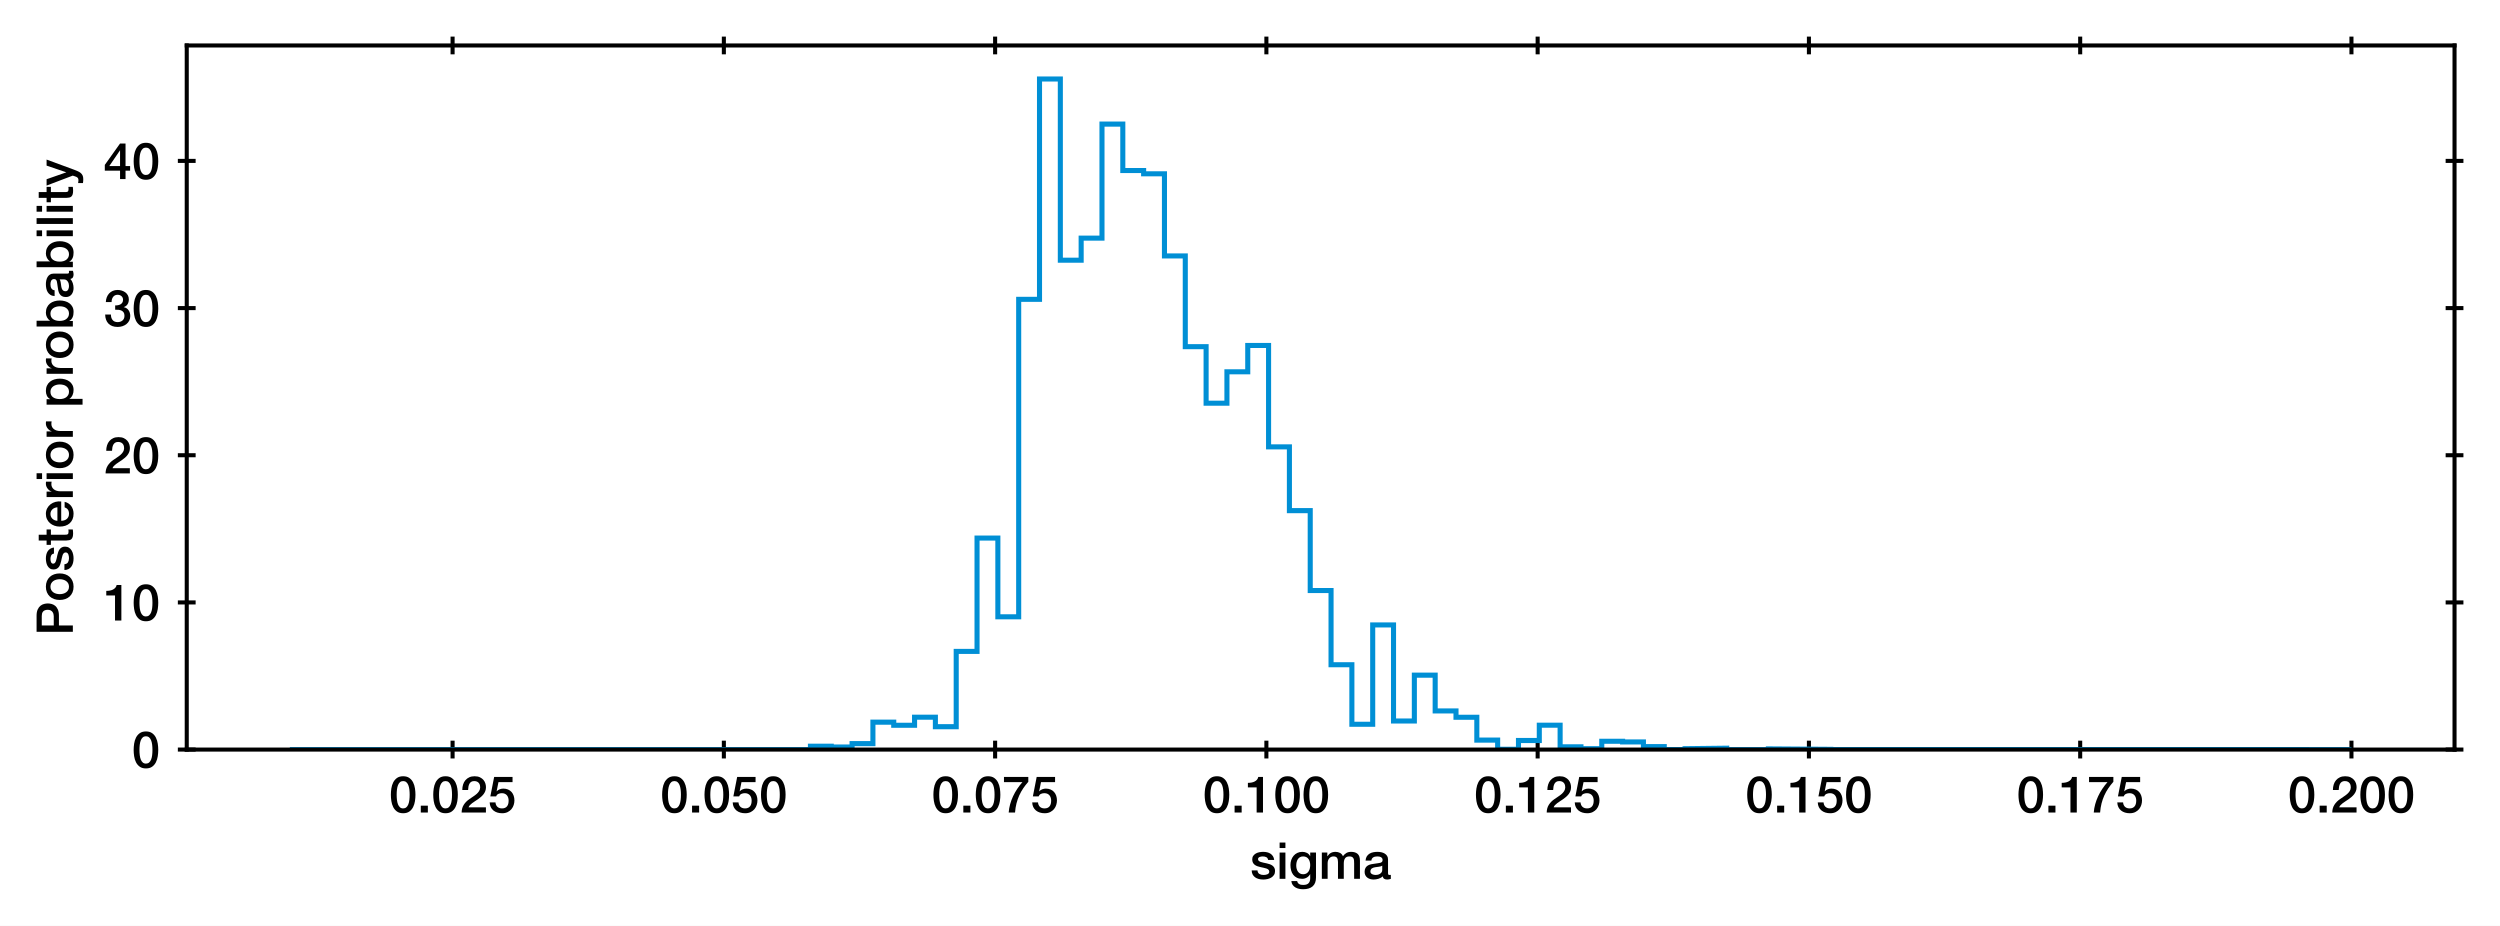
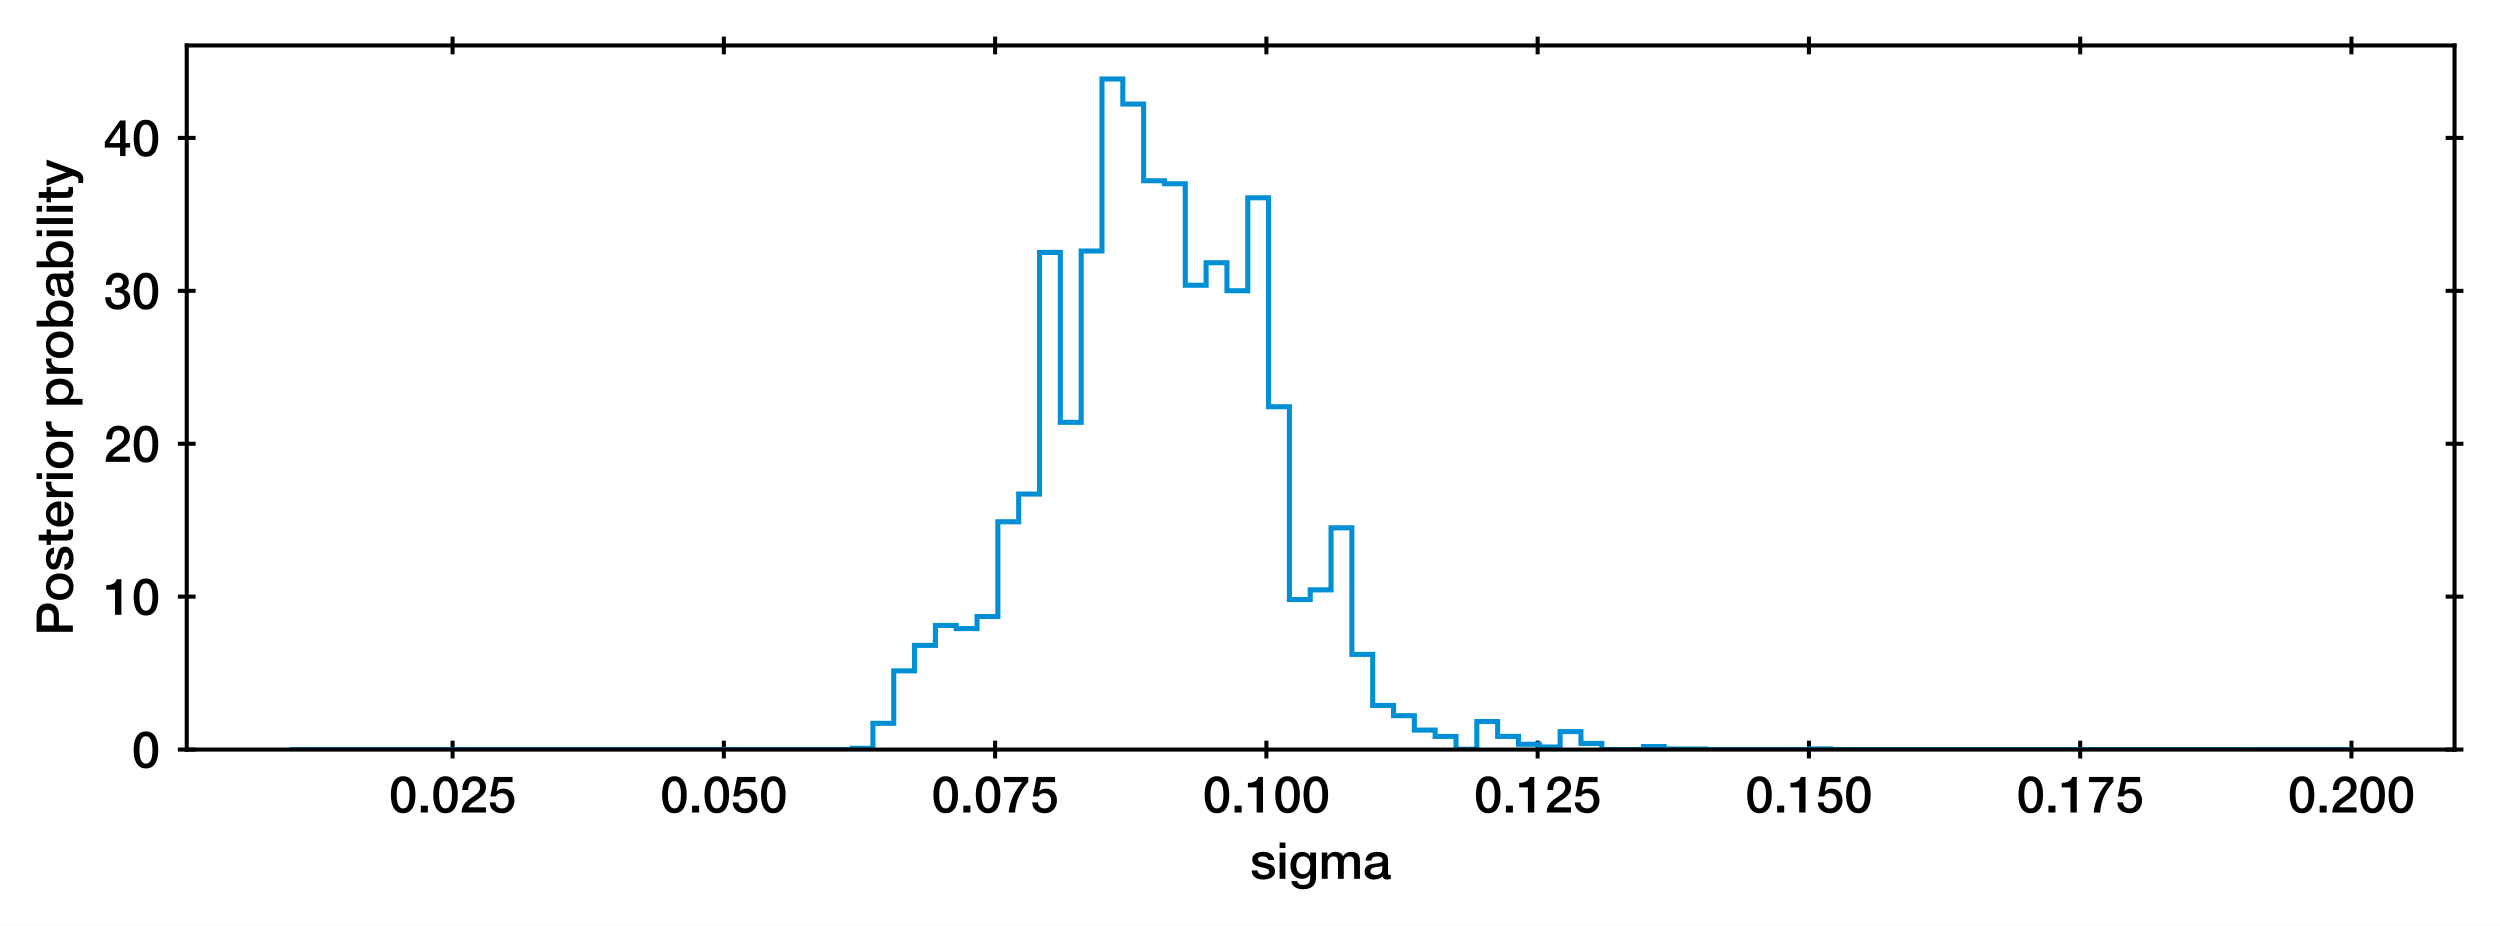
<svg xmlns="http://www.w3.org/2000/svg" xmlns:xlink="http://www.w3.org/1999/xlink" width="492.109pt" height="182.241pt" viewBox="0 0 492.109 182.241" version="1.1">
  <defs>
    <style type="text/css">*{stroke-linejoin: round; stroke-linecap: butt}</style>
  </defs>
  <g id="figure_1">
    <g id="patch_1">
      <path d="M 0 182.241  L 492.109 182.241  L 492.109 0  L 0 0  z " style="fill: #ffffff" />
    </g>
    <g id="axes_1">
      <g id="patch_2">
        <path d="M 36.759 147.55  L 483.159 147.55  L 483.159 8.95  L 36.759 8.95  z " style="fill: #ffffff" />
      </g>
      <g id="matplotlib.axis_1">
        <g id="xtick_1">
          <g id="line2d_1">
            <defs>
-               <path id="me819db300f" d="M 0 1.75  L 0 -1.75  " style="stroke: #000000; stroke-width: 0.8" />
+               <path id="m9b5b42a905" d="M 0 1.75  L 0 -1.75  " style="stroke: #000000; stroke-width: 0.8" />
            </defs>
            <g>
-               <use xlink:href="#me819db300f" x="89.089" y="147.55" style="stroke: #000000; stroke-width: 0.8" />
+               <use xlink:href="#m9b5b42a905" x="89.089" y="147.55" style="stroke: #000000; stroke-width: 0.8" />
            </g>
          </g>
          <g id="line2d_2">
            <g>
-               <use xlink:href="#me819db300f" x="89.089" y="8.95" style="stroke: #000000; stroke-width: 0.8" />
+               <use xlink:href="#m9b5b42a905" x="89.089" y="8.95" style="stroke: #000000; stroke-width: 0.8" />
            </g>
          </g>
          <g id="text_1">
            <g transform="translate(76.57997 159.9406) scale(0.1 -0.1)">
              <defs>
                <path id="HelveticaNeue-Medium-30" d="M 1779 4570  Q 2259 4570 2563 4349  Q 2867 4128 3036 3785  Q 3206 3443 3267 3033  Q 3328 2624 3328 2240  Q 3328 1856 3267 1446  Q 3206 1037 3036 694  Q 2867 352 2563 131  Q 2259 -90 1779 -90  Q 1299 -90 995 131  Q 691 352 521 694  Q 352 1037 291 1446  Q 230 1856 230 2240  Q 230 2624 291 3033  Q 352 3443 521 3785  Q 691 4128 995 4349  Q 1299 4570 1779 4570  z M 1779 518  Q 2016 518 2176 656  Q 2336 794 2429 1027  Q 2522 1261 2560 1574  Q 2598 1888 2598 2240  Q 2598 2592 2560 2902  Q 2522 3213 2429 3449  Q 2336 3686 2176 3824  Q 2016 3962 1779 3962  Q 1536 3962 1379 3824  Q 1222 3686 1129 3449  Q 1037 3213 998 2902  Q 960 2592 960 2240  Q 960 1888 998 1574  Q 1037 1261 1129 1027  Q 1222 794 1379 656  Q 1536 518 1779 518  z " transform="scale(0.015625)" />
                <path id="HelveticaNeue-Medium-2e" d="M 442 864  L 1331 864  L 1331 0  L 442 0  L 442 864  z " transform="scale(0.015625)" />
                <path id="HelveticaNeue-Medium-32" d="M 3309 0  L 250 0  Q 256 557 518 973  Q 781 1389 1235 1696  Q 1453 1856 1689 2006  Q 1926 2157 2124 2329  Q 2323 2502 2451 2704  Q 2579 2906 2586 3168  Q 2586 3290 2557 3427  Q 2528 3565 2445 3683  Q 2362 3802 2214 3882  Q 2067 3962 1830 3962  Q 1613 3962 1469 3875  Q 1325 3789 1238 3638  Q 1152 3488 1110 3283  Q 1069 3078 1062 2842  L 333 2842  Q 333 3213 432 3529  Q 531 3846 729 4076  Q 928 4307 1213 4438  Q 1498 4570 1875 4570  Q 2285 4570 2560 4435  Q 2835 4301 3004 4096  Q 3174 3891 3244 3651  Q 3315 3411 3315 3194  Q 3315 2925 3232 2707  Q 3149 2490 3008 2307  Q 2867 2125 2688 1971  Q 2509 1818 2317 1683  Q 2125 1549 1933 1427  Q 1741 1306 1577 1184  Q 1414 1062 1292 931  Q 1171 800 1126 653  L 3309 653  L 3309 0  z " transform="scale(0.015625)" />
                <path id="HelveticaNeue-Medium-35" d="M 787 4480  L 3104 4480  L 3104 3827  L 1331 3827  L 1101 2688  L 1114 2675  Q 1261 2842 1488 2928  Q 1715 3014 1939 3014  Q 2272 3014 2534 2902  Q 2797 2790 2976 2588  Q 3155 2387 3248 2112  Q 3341 1837 3341 1517  Q 3341 1248 3254 963  Q 3168 678 2979 444  Q 2790 211 2496 60  Q 2202 -90 1792 -90  Q 1466 -90 1187 -3  Q 909 83 697 256  Q 486 429 361 681  Q 237 934 224 1274  L 954 1274  Q 986 909 1203 713  Q 1421 518 1779 518  Q 2010 518 2170 595  Q 2330 672 2429 806  Q 2528 941 2569 1120  Q 2611 1299 2611 1504  Q 2611 1690 2560 1859  Q 2509 2029 2406 2157  Q 2304 2285 2141 2361  Q 1978 2438 1760 2438  Q 1530 2438 1328 2352  Q 1126 2266 1037 2029  L 307 2029  L 787 4480  z " transform="scale(0.015625)" />
              </defs>
              <use xlink:href="#HelveticaNeue-Medium-30" />
              <use xlink:href="#HelveticaNeue-Medium-2e" x="55.6" />
              <use xlink:href="#HelveticaNeue-Medium-30" x="83.4" />
              <use xlink:href="#HelveticaNeue-Medium-32" x="139" />
              <use xlink:href="#HelveticaNeue-Medium-35" x="194.6" />
            </g>
          </g>
        </g>
        <g id="xtick_2">
          <g id="line2d_3">
            <g>
-               <use xlink:href="#me819db300f" x="142.486" y="147.55" style="stroke: #000000; stroke-width: 0.8" />
+               <use xlink:href="#m9b5b42a905" x="142.486" y="147.55" style="stroke: #000000; stroke-width: 0.8" />
            </g>
          </g>
          <g id="line2d_4">
            <g>
-               <use xlink:href="#me819db300f" x="142.486" y="8.95" style="stroke: #000000; stroke-width: 0.8" />
+               <use xlink:href="#m9b5b42a905" x="142.486" y="8.95" style="stroke: #000000; stroke-width: 0.8" />
            </g>
          </g>
          <g id="text_2">
            <g transform="translate(129.9771 159.9406) scale(0.1 -0.1)">
              <use xlink:href="#HelveticaNeue-Medium-30" />
              <use xlink:href="#HelveticaNeue-Medium-2e" x="55.6" />
              <use xlink:href="#HelveticaNeue-Medium-30" x="83.4" />
              <use xlink:href="#HelveticaNeue-Medium-35" x="139" />
              <use xlink:href="#HelveticaNeue-Medium-30" x="194.6" />
            </g>
          </g>
        </g>
        <g id="xtick_3">
          <g id="line2d_5">
            <g>
-               <use xlink:href="#me819db300f" x="195.883" y="147.55" style="stroke: #000000; stroke-width: 0.8" />
+               <use xlink:href="#m9b5b42a905" x="195.883" y="147.55" style="stroke: #000000; stroke-width: 0.8" />
            </g>
          </g>
          <g id="line2d_6">
            <g>
-               <use xlink:href="#me819db300f" x="195.883" y="8.95" style="stroke: #000000; stroke-width: 0.8" />
+               <use xlink:href="#m9b5b42a905" x="195.883" y="8.95" style="stroke: #000000; stroke-width: 0.8" />
            </g>
          </g>
          <g id="text_3">
            <g transform="translate(183.3742 159.9406) scale(0.1 -0.1)">
              <defs>
                <path id="HelveticaNeue-Medium-37" d="M 224 4480  L 3290 4480  L 3290 3872  Q 2938 3475 2650 3049  Q 2362 2624 2147 2147  Q 1933 1670 1798 1139  Q 1664 608 1619 0  L 819 0  Q 858 531 1002 1049  Q 1146 1568 1373 2054  Q 1600 2541 1901 2989  Q 2202 3437 2547 3827  L 224 3827  L 224 4480  z " transform="scale(0.015625)" />
              </defs>
              <use xlink:href="#HelveticaNeue-Medium-30" />
              <use xlink:href="#HelveticaNeue-Medium-2e" x="55.6" />
              <use xlink:href="#HelveticaNeue-Medium-30" x="83.4" />
              <use xlink:href="#HelveticaNeue-Medium-37" x="139" />
              <use xlink:href="#HelveticaNeue-Medium-35" x="194.6" />
            </g>
          </g>
        </g>
        <g id="xtick_4">
          <g id="line2d_7">
            <g>
-               <use xlink:href="#me819db300f" x="249.28" y="147.55" style="stroke: #000000; stroke-width: 0.8" />
+               <use xlink:href="#m9b5b42a905" x="249.28" y="147.55" style="stroke: #000000; stroke-width: 0.8" />
            </g>
          </g>
          <g id="line2d_8">
            <g>
-               <use xlink:href="#me819db300f" x="249.28" y="8.95" style="stroke: #000000; stroke-width: 0.8" />
+               <use xlink:href="#m9b5b42a905" x="249.28" y="8.95" style="stroke: #000000; stroke-width: 0.8" />
            </g>
          </g>
          <g id="text_4">
            <g transform="translate(236.7714 159.9406) scale(0.1 -0.1)">
              <defs>
                <path id="HelveticaNeue-Medium-31" d="M 339 3738  Q 570 3738 787 3776  Q 1005 3814 1181 3904  Q 1357 3994 1481 4134  Q 1606 4275 1645 4480  L 2240 4480  L 2240 0  L 1440 0  L 1440 3162  L 339 3162  L 339 3738  z " transform="scale(0.015625)" />
              </defs>
              <use xlink:href="#HelveticaNeue-Medium-30" />
              <use xlink:href="#HelveticaNeue-Medium-2e" x="55.6" />
              <use xlink:href="#HelveticaNeue-Medium-31" x="83.4" />
              <use xlink:href="#HelveticaNeue-Medium-30" x="139" />
              <use xlink:href="#HelveticaNeue-Medium-30" x="194.6" />
            </g>
          </g>
        </g>
        <g id="xtick_5">
          <g id="line2d_9">
            <g>
-               <use xlink:href="#me819db300f" x="302.677" y="147.55" style="stroke: #000000; stroke-width: 0.8" />
+               <use xlink:href="#m9b5b42a905" x="302.677" y="147.55" style="stroke: #000000; stroke-width: 0.8" />
            </g>
          </g>
          <g id="line2d_10">
            <g>
-               <use xlink:href="#me819db300f" x="302.677" y="8.95" style="stroke: #000000; stroke-width: 0.8" />
+               <use xlink:href="#m9b5b42a905" x="302.677" y="8.95" style="stroke: #000000; stroke-width: 0.8" />
            </g>
          </g>
          <g id="text_5">
            <g transform="translate(290.1685 159.9406) scale(0.1 -0.1)">
              <use xlink:href="#HelveticaNeue-Medium-30" />
              <use xlink:href="#HelveticaNeue-Medium-2e" x="55.6" />
              <use xlink:href="#HelveticaNeue-Medium-31" x="83.4" />
              <use xlink:href="#HelveticaNeue-Medium-32" x="139" />
              <use xlink:href="#HelveticaNeue-Medium-35" x="194.6" />
            </g>
          </g>
        </g>
        <g id="xtick_6">
          <g id="line2d_11">
            <g>
-               <use xlink:href="#me819db300f" x="356.074" y="147.55" style="stroke: #000000; stroke-width: 0.8" />
+               <use xlink:href="#m9b5b42a905" x="356.074" y="147.55" style="stroke: #000000; stroke-width: 0.8" />
            </g>
          </g>
          <g id="line2d_12">
            <g>
-               <use xlink:href="#me819db300f" x="356.074" y="8.95" style="stroke: #000000; stroke-width: 0.8" />
+               <use xlink:href="#m9b5b42a905" x="356.074" y="8.95" style="stroke: #000000; stroke-width: 0.8" />
            </g>
          </g>
          <g id="text_6">
            <g transform="translate(343.5656 159.9406) scale(0.1 -0.1)">
              <use xlink:href="#HelveticaNeue-Medium-30" />
              <use xlink:href="#HelveticaNeue-Medium-2e" x="55.6" />
              <use xlink:href="#HelveticaNeue-Medium-31" x="83.4" />
              <use xlink:href="#HelveticaNeue-Medium-35" x="139" />
              <use xlink:href="#HelveticaNeue-Medium-30" x="194.6" />
            </g>
          </g>
        </g>
        <g id="xtick_7">
          <g id="line2d_13">
            <g>
-               <use xlink:href="#me819db300f" x="409.471" y="147.55" style="stroke: #000000; stroke-width: 0.8" />
+               <use xlink:href="#m9b5b42a905" x="409.471" y="147.55" style="stroke: #000000; stroke-width: 0.8" />
            </g>
          </g>
          <g id="line2d_14">
            <g>
-               <use xlink:href="#me819db300f" x="409.471" y="8.95" style="stroke: #000000; stroke-width: 0.8" />
+               <use xlink:href="#m9b5b42a905" x="409.471" y="8.95" style="stroke: #000000; stroke-width: 0.8" />
            </g>
          </g>
          <g id="text_7">
            <g transform="translate(396.9627 159.9406) scale(0.1 -0.1)">
              <use xlink:href="#HelveticaNeue-Medium-30" />
              <use xlink:href="#HelveticaNeue-Medium-2e" x="55.6" />
              <use xlink:href="#HelveticaNeue-Medium-31" x="83.4" />
              <use xlink:href="#HelveticaNeue-Medium-37" x="139" />
              <use xlink:href="#HelveticaNeue-Medium-35" x="194.6" />
            </g>
          </g>
        </g>
        <g id="xtick_8">
          <g id="line2d_15">
            <g>
-               <use xlink:href="#me819db300f" x="462.868" y="147.55" style="stroke: #000000; stroke-width: 0.8" />
+               <use xlink:href="#m9b5b42a905" x="462.868" y="147.55" style="stroke: #000000; stroke-width: 0.8" />
            </g>
          </g>
          <g id="line2d_16">
            <g>
-               <use xlink:href="#me819db300f" x="462.868" y="8.95" style="stroke: #000000; stroke-width: 0.8" />
+               <use xlink:href="#m9b5b42a905" x="462.868" y="8.95" style="stroke: #000000; stroke-width: 0.8" />
            </g>
          </g>
          <g id="text_8">
            <g transform="translate(450.3599 159.9406) scale(0.1 -0.1)">
              <use xlink:href="#HelveticaNeue-Medium-30" />
              <use xlink:href="#HelveticaNeue-Medium-2e" x="55.6" />
              <use xlink:href="#HelveticaNeue-Medium-32" x="83.4" />
              <use xlink:href="#HelveticaNeue-Medium-30" x="139" />
              <use xlink:href="#HelveticaNeue-Medium-30" x="194.6" />
            </g>
          </g>
        </g>
        <g id="text_9">
          <g transform="translate(246.0648 172.9906) scale(0.1 -0.1)">
            <defs>
              <path id="HelveticaNeue-Medium-73" d="M 934 1062  Q 966 742 1177 614  Q 1389 486 1683 486  Q 1786 486 1917 502  Q 2048 518 2163 563  Q 2278 608 2352 694  Q 2426 781 2419 921  Q 2413 1062 2317 1152  Q 2221 1242 2070 1296  Q 1920 1350 1728 1388  Q 1536 1427 1338 1472  Q 1133 1517 944 1581  Q 755 1645 604 1753  Q 454 1862 364 2032  Q 275 2202 275 2451  Q 275 2720 406 2902  Q 538 3085 739 3197  Q 941 3309 1187 3353  Q 1434 3398 1658 3398  Q 1914 3398 2147 3344  Q 2381 3290 2569 3168  Q 2758 3046 2883 2851  Q 3008 2656 3040 2381  L 2278 2381  Q 2227 2643 2038 2732  Q 1850 2822 1606 2822  Q 1530 2822 1424 2809  Q 1318 2797 1225 2761  Q 1133 2726 1069 2659  Q 1005 2592 1005 2483  Q 1005 2349 1097 2265  Q 1190 2182 1340 2128  Q 1491 2074 1683 2035  Q 1875 1997 2080 1952  Q 2278 1907 2470 1843  Q 2662 1779 2812 1670  Q 2963 1562 3056 1395  Q 3149 1229 3149 986  Q 3149 691 3014 486  Q 2880 282 2665 154  Q 2451 26 2188 -32  Q 1926 -90 1670 -90  Q 1357 -90 1091 -19  Q 826 51 630 195  Q 435 339 323 553  Q 211 768 205 1062  L 934 1062  z " transform="scale(0.015625)" />
              <path id="HelveticaNeue-Medium-69" d="M 403 4570  L 1133 4570  L 1133 3878  L 403 3878  L 403 4570  z M 403 3309  L 1133 3309  L 1133 0  L 403 0  L 403 3309  z " transform="scale(0.015625)" />
              <path id="HelveticaNeue-Medium-67" d="M 3443 173  Q 3443 -576 3024 -944  Q 2605 -1312 1818 -1312  Q 1568 -1312 1315 -1261  Q 1062 -1210 854 -1088  Q 646 -966 505 -768  Q 365 -570 339 -282  L 1069 -282  Q 1101 -435 1177 -531  Q 1254 -627 1360 -681  Q 1466 -736 1594 -752  Q 1722 -768 1862 -768  Q 2304 -768 2509 -550  Q 2714 -333 2714 77  L 2714 582  L 2701 582  Q 2547 307 2281 153  Q 2016 0 1709 0  Q 1312 0 1033 137  Q 755 275 572 515  Q 390 755 307 1068  Q 224 1382 224 1741  Q 224 2074 326 2374  Q 429 2675 621 2902  Q 813 3130 1091 3264  Q 1370 3398 1722 3398  Q 2035 3398 2297 3267  Q 2560 3136 2701 2854  L 2714 2854  L 2714 3309  L 3443 3309  L 3443 173  z M 1824 576  Q 2067 576 2236 675  Q 2406 774 2512 937  Q 2618 1101 2666 1309  Q 2714 1517 2714 1728  Q 2714 1939 2662 2137  Q 2611 2336 2505 2489  Q 2400 2643 2230 2732  Q 2061 2822 1824 2822  Q 1581 2822 1414 2720  Q 1248 2618 1145 2454  Q 1043 2291 998 2083  Q 954 1875 954 1670  Q 954 1466 1005 1270  Q 1056 1075 1161 921  Q 1267 768 1430 672  Q 1594 576 1824 576  z " transform="scale(0.015625)" />
              <path id="HelveticaNeue-Medium-6d" d="M 384 3309  L 1075 3309  L 1075 2848  L 1094 2848  Q 1178 2970 1274 3072  Q 1370 3174 1488 3244  Q 1606 3315 1760 3356  Q 1914 3398 2112 3398  Q 2413 3398 2672 3264  Q 2931 3130 3040 2848  Q 3226 3104 3469 3251  Q 3712 3398 4077 3398  Q 4602 3398 4893 3142  Q 5184 2886 5184 2285  L 5184 0  L 4454 0  L 4454 1933  Q 4454 2131 4441 2294  Q 4429 2458 4368 2576  Q 4307 2694 4185 2758  Q 4064 2822 3853 2822  Q 3482 2822 3315 2592  Q 3149 2362 3149 1939  L 3149 0  L 2419 0  L 2419 2125  Q 2419 2470 2294 2646  Q 2170 2822 1837 2822  Q 1696 2822 1565 2764  Q 1434 2707 1334 2598  Q 1235 2490 1174 2330  Q 1114 2170 1114 1965  L 1114 0  L 384 0  L 384 3309  z " transform="scale(0.015625)" />
              <path id="HelveticaNeue-Medium-61" d="M 3155 736  Q 3155 602 3190 544  Q 3226 486 3328 486  Q 3360 486 3405 486  Q 3450 486 3507 499  L 3507 -6  Q 3469 -19 3408 -35  Q 3347 -51 3283 -64  Q 3219 -77 3155 -83  Q 3091 -90 3046 -90  Q 2822 -90 2675 0  Q 2528 90 2483 314  Q 2266 102 1949 6  Q 1632 -90 1338 -90  Q 1114 -90 909 -29  Q 704 32 547 150  Q 390 269 297 451  Q 205 634 205 877  Q 205 1184 317 1376  Q 429 1568 611 1677  Q 794 1786 1021 1834  Q 1248 1882 1478 1907  Q 1677 1946 1856 1962  Q 2035 1978 2172 2016  Q 2310 2054 2390 2134  Q 2470 2214 2470 2374  Q 2470 2515 2403 2604  Q 2336 2694 2237 2742  Q 2138 2790 2016 2806  Q 1894 2822 1786 2822  Q 1478 2822 1280 2694  Q 1082 2566 1056 2298  L 326 2298  Q 346 2618 480 2829  Q 614 3040 822 3168  Q 1030 3296 1292 3347  Q 1555 3398 1830 3398  Q 2074 3398 2310 3347  Q 2547 3296 2736 3181  Q 2925 3066 3040 2883  Q 3155 2701 3155 2438  L 3155 736  z M 2426 1658  Q 2259 1549 2016 1526  Q 1773 1504 1530 1459  Q 1414 1440 1305 1405  Q 1197 1370 1113 1309  Q 1030 1248 982 1149  Q 934 1050 934 909  Q 934 787 1004 704  Q 1075 621 1174 573  Q 1274 525 1392 505  Q 1510 486 1606 486  Q 1728 486 1869 518  Q 2010 550 2134 627  Q 2259 704 2342 822  Q 2426 941 2426 1114  L 2426 1658  z " transform="scale(0.015625)" />
            </defs>
            <use xlink:href="#HelveticaNeue-Medium-73" />
            <use xlink:href="#HelveticaNeue-Medium-69" x="51.9" />
            <use xlink:href="#HelveticaNeue-Medium-67" x="76" />
            <use xlink:href="#HelveticaNeue-Medium-6d" x="135.3" />
            <use xlink:href="#HelveticaNeue-Medium-61" x="222.3" />
          </g>
        </g>
      </g>
      <g id="matplotlib.axis_2">
        <g id="ytick_1">
          <g id="line2d_17">
            <defs>
-               <path id="mfd6639a3ac" d="M 1.75 0  L -1.75 -0  " style="stroke: #000000; stroke-width: 0.8" />
+               <path id="m1d8b6d35e6" d="M 1.75 0  L -1.75 -0  " style="stroke: #000000; stroke-width: 0.8" />
            </defs>
            <g>
-               <use xlink:href="#mfd6639a3ac" x="36.759" y="147.55" style="stroke: #000000; stroke-width: 0.8" />
+               <use xlink:href="#m1d8b6d35e6" x="36.759" y="147.55" style="stroke: #000000; stroke-width: 0.8" />
            </g>
          </g>
          <g id="line2d_18">
            <g>
-               <use xlink:href="#mfd6639a3ac" x="483.159" y="147.55" style="stroke: #000000; stroke-width: 0.8" />
+               <use xlink:href="#m1d8b6d35e6" x="483.159" y="147.55" style="stroke: #000000; stroke-width: 0.8" />
            </g>
          </g>
          <g id="text_10">
            <g transform="translate(25.95 151.1203) scale(0.1 -0.1)">
              <use xlink:href="#HelveticaNeue-Medium-30" />
            </g>
          </g>
        </g>
        <g id="ytick_2">
          <g id="line2d_19">
            <g>
-               <use xlink:href="#mfd6639a3ac" x="36.759" y="118.582" style="stroke: #000000; stroke-width: 0.8" />
+               <use xlink:href="#m1d8b6d35e6" x="36.759" y="117.449" style="stroke: #000000; stroke-width: 0.8" />
            </g>
          </g>
          <g id="line2d_20">
            <g>
-               <use xlink:href="#mfd6639a3ac" x="483.159" y="118.582" style="stroke: #000000; stroke-width: 0.8" />
+               <use xlink:href="#m1d8b6d35e6" x="483.159" y="117.449" style="stroke: #000000; stroke-width: 0.8" />
            </g>
          </g>
          <g id="text_11">
-             <g transform="translate(20.39062 122.1523) scale(0.1 -0.1)">
+             <g transform="translate(20.39062 121.0193) scale(0.1 -0.1)">
              <use xlink:href="#HelveticaNeue-Medium-31" />
              <use xlink:href="#HelveticaNeue-Medium-30" x="55.6" />
            </g>
          </g>
        </g>
        <g id="ytick_3">
          <g id="line2d_21">
            <g>
-               <use xlink:href="#mfd6639a3ac" x="36.759" y="89.614" style="stroke: #000000; stroke-width: 0.8" />
+               <use xlink:href="#m1d8b6d35e6" x="36.759" y="87.348" style="stroke: #000000; stroke-width: 0.8" />
            </g>
          </g>
          <g id="line2d_22">
            <g>
-               <use xlink:href="#mfd6639a3ac" x="483.159" y="89.614" style="stroke: #000000; stroke-width: 0.8" />
+               <use xlink:href="#m1d8b6d35e6" x="483.159" y="87.348" style="stroke: #000000; stroke-width: 0.8" />
            </g>
          </g>
          <g id="text_12">
-             <g transform="translate(20.39062 93.18435) scale(0.1 -0.1)">
+             <g transform="translate(20.39062 90.91823) scale(0.1 -0.1)">
              <use xlink:href="#HelveticaNeue-Medium-32" />
              <use xlink:href="#HelveticaNeue-Medium-30" x="55.6" />
            </g>
          </g>
        </g>
        <g id="ytick_4">
          <g id="line2d_23">
            <g>
-               <use xlink:href="#mfd6639a3ac" x="36.759" y="60.646" style="stroke: #000000; stroke-width: 0.8" />
+               <use xlink:href="#m1d8b6d35e6" x="36.759" y="57.247" style="stroke: #000000; stroke-width: 0.8" />
            </g>
          </g>
          <g id="line2d_24">
            <g>
-               <use xlink:href="#mfd6639a3ac" x="483.159" y="60.646" style="stroke: #000000; stroke-width: 0.8" />
+               <use xlink:href="#m1d8b6d35e6" x="483.159" y="57.247" style="stroke: #000000; stroke-width: 0.8" />
            </g>
          </g>
          <g id="text_13">
-             <g transform="translate(20.39062 64.21637) scale(0.1 -0.1)">
+             <g transform="translate(20.39062 60.81719) scale(0.1 -0.1)">
              <defs>
                <path id="HelveticaNeue-Medium-33" d="M 1459 2624  Q 1638 2618 1817 2650  Q 1997 2682 2137 2762  Q 2278 2842 2364 2982  Q 2451 3123 2451 3328  Q 2451 3616 2256 3789  Q 2061 3962 1754 3962  Q 1562 3962 1421 3885  Q 1280 3808 1187 3677  Q 1094 3546 1049 3382  Q 1005 3219 1011 3046  L 282 3046  Q 294 3373 403 3651  Q 512 3930 701 4134  Q 890 4339 1158 4454  Q 1427 4570 1766 4570  Q 2029 4570 2281 4493  Q 2534 4416 2736 4269  Q 2938 4122 3059 3894  Q 3181 3667 3181 3373  Q 3181 3034 3027 2781  Q 2874 2528 2547 2413  L 2547 2400  Q 2931 2323 3145 2019  Q 3360 1715 3360 1280  Q 3360 960 3232 707  Q 3104 454 2886 278  Q 2669 102 2381 6  Q 2093 -90 1773 -90  Q 1382 -90 1091 22  Q 800 134 605 339  Q 410 544 307 832  Q 205 1120 198 1472  L 928 1472  Q 915 1062 1129 790  Q 1344 518 1773 518  Q 2138 518 2384 726  Q 2630 934 2630 1318  Q 2630 1581 2528 1734  Q 2426 1888 2259 1968  Q 2093 2048 1885 2067  Q 1677 2086 1459 2080  L 1459 2624  z " transform="scale(0.015625)" />
              </defs>
              <use xlink:href="#HelveticaNeue-Medium-33" />
              <use xlink:href="#HelveticaNeue-Medium-30" x="55.6" />
            </g>
          </g>
        </g>
        <g id="ytick_5">
          <g id="line2d_25">
            <g>
-               <use xlink:href="#mfd6639a3ac" x="36.759" y="31.678" style="stroke: #000000; stroke-width: 0.8" />
+               <use xlink:href="#m1d8b6d35e6" x="36.759" y="27.146" style="stroke: #000000; stroke-width: 0.8" />
            </g>
          </g>
          <g id="line2d_26">
            <g>
-               <use xlink:href="#mfd6639a3ac" x="483.159" y="31.678" style="stroke: #000000; stroke-width: 0.8" />
+               <use xlink:href="#m1d8b6d35e6" x="483.159" y="27.146" style="stroke: #000000; stroke-width: 0.8" />
            </g>
          </g>
          <g id="text_14">
-             <g transform="translate(20.39062 35.24839) scale(0.1 -0.1)">
+             <g transform="translate(20.39062 30.71616) scale(0.1 -0.1)">
              <defs>
                <path id="HelveticaNeue-Medium-34" d="M 717 1638  L 2074 1638  L 2074 3610  L 2061 3610  L 717 1638  z M 3341 1062  L 2765 1062  L 2765 0  L 2074 0  L 2074 1062  L 154 1062  L 154 1786  L 2074 4480  L 2765 4480  L 2765 1638  L 3341 1638  L 3341 1062  z " transform="scale(0.015625)" />
              </defs>
              <use xlink:href="#HelveticaNeue-Medium-34" />
              <use xlink:href="#HelveticaNeue-Medium-30" x="55.6" />
            </g>
          </g>
        </g>
        <g id="text_15">
          <g transform="translate(14.34062 125.125) rotate(-90) scale(0.1 -0.1)">
            <defs>
              <path id="HelveticaNeue-Medium-50" d="M 486 4570  L 2502 4570  Q 2989 4570 3296 4429  Q 3603 4288 3769 4077  Q 3936 3866 3997 3616  Q 4058 3366 4058 3155  Q 4058 2944 3997 2697  Q 3936 2451 3769 2240  Q 3603 2029 3296 1891  Q 2989 1754 2502 1754  L 1286 1754  L 1286 0  L 486 0  L 486 4570  z M 1286 2406  L 2458 2406  Q 2592 2406 2733 2444  Q 2874 2483 2992 2569  Q 3110 2656 3184 2800  Q 3258 2944 3258 3162  Q 3258 3386 3194 3533  Q 3130 3680 3021 3766  Q 2912 3853 2771 3885  Q 2630 3917 2470 3917  L 1286 3917  L 1286 2406  z " transform="scale(0.015625)" />
              <path id="HelveticaNeue-Medium-6f" d="M 1901 -90  Q 1504 -90 1193 41  Q 883 173 668 403  Q 454 634 342 954  Q 230 1274 230 1658  Q 230 2035 342 2355  Q 454 2675 668 2905  Q 883 3136 1193 3267  Q 1504 3398 1901 3398  Q 2298 3398 2608 3267  Q 2918 3136 3132 2905  Q 3347 2675 3459 2355  Q 3571 2035 3571 1658  Q 3571 1274 3459 954  Q 3347 634 3132 403  Q 2918 173 2608 41  Q 2298 -90 1901 -90  z M 1901 486  Q 2144 486 2323 588  Q 2502 691 2617 857  Q 2733 1024 2787 1232  Q 2842 1440 2842 1658  Q 2842 1869 2787 2080  Q 2733 2291 2617 2454  Q 2502 2618 2323 2720  Q 2144 2822 1901 2822  Q 1658 2822 1478 2720  Q 1299 2618 1184 2454  Q 1069 2291 1014 2080  Q 960 1869 960 1658  Q 960 1440 1014 1232  Q 1069 1024 1184 857  Q 1299 691 1478 588  Q 1658 486 1901 486  z " transform="scale(0.015625)" />
              <path id="HelveticaNeue-Medium-74" d="M 51 3309  L 602 3309  L 602 4301  L 1331 4301  L 1331 3309  L 1990 3309  L 1990 2765  L 1331 2765  L 1331 998  Q 1331 883 1340 800  Q 1350 717 1385 659  Q 1421 602 1491 573  Q 1562 544 1683 544  Q 1760 544 1837 547  Q 1914 550 1990 570  L 1990 6  Q 1869 -6 1753 -19  Q 1638 -32 1517 -32  Q 1229 -32 1053 22  Q 877 77 777 182  Q 678 288 643 448  Q 608 608 602 813  L 602 2765  L 51 2765  L 51 3309  z " transform="scale(0.015625)" />
              <path id="HelveticaNeue-Medium-65" d="M 2656 1946  Q 2643 2118 2582 2278  Q 2522 2438 2416 2556  Q 2310 2675 2160 2748  Q 2010 2822 1824 2822  Q 1632 2822 1475 2755  Q 1318 2688 1206 2569  Q 1094 2451 1027 2291  Q 960 2131 954 1946  L 2656 1946  z M 954 1466  Q 954 1274 1008 1094  Q 1062 915 1171 780  Q 1280 646 1446 566  Q 1613 486 1843 486  Q 2163 486 2358 624  Q 2554 762 2650 1037  L 3341 1037  Q 3283 768 3142 557  Q 3002 346 2803 202  Q 2605 58 2358 -16  Q 2112 -90 1843 -90  Q 1453 -90 1152 38  Q 851 166 643 396  Q 435 627 329 947  Q 224 1267 224 1651  Q 224 2003 336 2320  Q 448 2637 656 2877  Q 864 3117 1158 3257  Q 1453 3398 1824 3398  Q 2214 3398 2524 3235  Q 2835 3072 3040 2803  Q 3245 2534 3337 2185  Q 3430 1837 3386 1466  L 954 1466  z " transform="scale(0.015625)" />
              <path id="HelveticaNeue-Medium-72" d="M 384 3309  L 1069 3309  L 1069 2669  L 1082 2669  Q 1114 2803 1206 2931  Q 1299 3059 1430 3164  Q 1562 3270 1722 3334  Q 1882 3398 2048 3398  Q 2176 3398 2224 3392  Q 2272 3386 2323 3379  L 2323 2675  Q 2246 2688 2166 2697  Q 2086 2707 2010 2707  Q 1824 2707 1661 2633  Q 1498 2560 1376 2416  Q 1254 2272 1184 2061  Q 1114 1850 1114 1574  L 1114 0  L 384 0  L 384 3309  z " transform="scale(0.015625)" />
              <path id="HelveticaNeue-Medium-20" transform="scale(0.015625)" />
              <path id="HelveticaNeue-Medium-70" d="M 403 3309  L 1094 3309  L 1094 2861  L 1107 2861  Q 1261 3149 1536 3273  Q 1811 3398 2131 3398  Q 2522 3398 2813 3260  Q 3104 3123 3296 2883  Q 3488 2643 3584 2323  Q 3680 2003 3680 1638  Q 3680 1306 3593 992  Q 3507 678 3331 438  Q 3155 198 2886 54  Q 2618 -90 2253 -90  Q 2093 -90 1933 -61  Q 1773 -32 1625 32  Q 1478 96 1353 195  Q 1229 294 1146 429  L 1133 429  L 1133 -1222  L 403 -1222  L 403 3309  z M 2950 1651  Q 2950 1875 2892 2086  Q 2835 2298 2720 2461  Q 2605 2624 2432 2723  Q 2259 2822 2035 2822  Q 1574 2822 1340 2502  Q 1107 2182 1107 1651  Q 1107 1402 1168 1187  Q 1229 973 1350 819  Q 1472 666 1641 576  Q 1811 486 2035 486  Q 2285 486 2457 588  Q 2630 691 2742 854  Q 2854 1018 2902 1226  Q 2950 1434 2950 1651  z " transform="scale(0.015625)" />
              <path id="HelveticaNeue-Medium-62" d="M 403 4570  L 1133 4570  L 1133 2880  L 1146 2880  Q 1222 3002 1331 3098  Q 1440 3194 1571 3261  Q 1702 3328 1846 3363  Q 1990 3398 2131 3398  Q 2522 3398 2813 3260  Q 3104 3123 3296 2883  Q 3488 2643 3584 2323  Q 3680 2003 3680 1638  Q 3680 1306 3593 992  Q 3507 678 3331 438  Q 3155 198 2886 54  Q 2618 -90 2253 -90  Q 2086 -90 1916 -67  Q 1747 -45 1593 19  Q 1440 83 1315 185  Q 1190 288 1107 454  L 1094 454  L 1094 0  L 403 0  L 403 4570  z M 2950 1651  Q 2950 1875 2892 2086  Q 2835 2298 2720 2461  Q 2605 2624 2432 2723  Q 2259 2822 2035 2822  Q 1574 2822 1340 2502  Q 1107 2182 1107 1651  Q 1107 1402 1168 1187  Q 1229 973 1350 819  Q 1472 666 1641 576  Q 1811 486 2035 486  Q 2285 486 2457 588  Q 2630 691 2742 854  Q 2854 1018 2902 1226  Q 2950 1434 2950 1651  z " transform="scale(0.015625)" />
              <path id="HelveticaNeue-Medium-6c" d="M 403 4570  L 1133 4570  L 1133 0  L 403 0  L 403 4570  z " transform="scale(0.015625)" />
              <path id="HelveticaNeue-Medium-79" d="M 19 3309  L 819 3309  L 1683 838  L 1696 838  L 2534 3309  L 3296 3309  L 2010 -179  Q 1920 -403 1833 -608  Q 1747 -813 1622 -969  Q 1498 -1126 1312 -1219  Q 1126 -1312 838 -1312  Q 582 -1312 333 -1274  L 333 -659  Q 422 -672 505 -688  Q 589 -704 678 -704  Q 806 -704 889 -672  Q 973 -640 1027 -579  Q 1082 -518 1120 -435  Q 1158 -352 1190 -243  L 1274 13  L 19 3309  z " transform="scale(0.015625)" />
            </defs>
            <use xlink:href="#HelveticaNeue-Medium-50" />
            <use xlink:href="#HelveticaNeue-Medium-6f" x="66.7" />
            <use xlink:href="#HelveticaNeue-Medium-73" x="126" />
            <use xlink:href="#HelveticaNeue-Medium-74" x="177.9" />
            <use xlink:href="#HelveticaNeue-Medium-65" x="211.2" />
            <use xlink:href="#HelveticaNeue-Medium-72" x="266.8" />
            <use xlink:href="#HelveticaNeue-Medium-69" x="302" />
            <use xlink:href="#HelveticaNeue-Medium-6f" x="326.1" />
            <use xlink:href="#HelveticaNeue-Medium-72" x="385.4" />
            <use xlink:href="#HelveticaNeue-Medium-20" x="420.6" />
            <use xlink:href="#HelveticaNeue-Medium-70" x="448.4" />
            <use xlink:href="#HelveticaNeue-Medium-72" x="509.5" />
            <use xlink:href="#HelveticaNeue-Medium-6f" x="542.95" />
            <use xlink:href="#HelveticaNeue-Medium-62" x="602.25" />
            <use xlink:href="#HelveticaNeue-Medium-61" x="663.35" />
            <use xlink:href="#HelveticaNeue-Medium-62" x="718.95" />
            <use xlink:href="#HelveticaNeue-Medium-69" x="780.05" />
            <use xlink:href="#HelveticaNeue-Medium-6c" x="804.15" />
            <use xlink:href="#HelveticaNeue-Medium-69" x="828.25" />
            <use xlink:href="#HelveticaNeue-Medium-74" x="852.35" />
            <use xlink:href="#HelveticaNeue-Medium-79" x="885.65" />
          </g>
        </g>
      </g>
      <g id="patch_3">
-         <path d="M 57.05 147.55  L 159.53 147.55  L 159.53 146.891  L 163.629 146.891  L 163.629 147.038  L 167.728 147.038  L 167.728 146.379  L 171.827 146.379  L 171.827 142.154  L 175.926 142.154  L 175.926 142.76  L 180.025 142.76  L 180.025 141.173  L 184.125 141.173  L 184.125 143.047  L 188.224 143.047  L 188.224 128.222  L 192.323 128.222  L 192.323 105.918  L 196.422 105.918  L 196.422 121.411  L 200.521 121.411  L 200.521 58.926  L 204.621 58.926  L 204.621 15.55  L 208.72 15.55  L 208.72 51.224  L 212.819 51.224  L 212.819 46.874  L 216.918 46.874  L 216.918 24.428  L 221.017 24.428  L 221.017 33.566  L 225.116 33.566  L 225.116 34.213  L 229.216 34.213  L 229.216 50.377  L 233.315 50.377  L 233.315 68.236  L 237.414 68.236  L 237.414 79.366  L 241.513 79.366  L 241.513 73.189  L 245.612 73.189  L 245.612 68  L 249.711 68  L 249.711 87.967  L 253.811 87.967  L 253.811 100.515  L 257.91 100.515  L 257.91 116.241  L 262.009 116.241  L 262.009 130.852  L 266.108 130.852  L 266.108 142.569  L 270.207 142.569  L 270.207 123.019  L 274.306 123.019  L 274.306 141.921  L 278.406 141.921  L 278.406 132.902  L 282.505 132.902  L 282.505 139.939  L 286.604 139.939  L 286.604 141.19  L 290.703 141.19  L 290.703 145.685  L 294.802 145.685  L 294.802 147.496  L 298.902 147.496  L 298.902 145.762  L 303.001 145.762  L 303.001 142.748  L 307.1 142.748  L 307.1 147.007  L 311.199 147.007  L 311.199 147.366  L 315.298 147.366  L 315.298 145.916  L 319.397 145.916  L 319.397 146.042  L 323.497 146.042  L 323.497 146.961  L 327.596 146.961  L 327.596 147.542  L 331.695 147.542  L 331.695 147.375  L 339.893 147.276  L 339.893 147.55  L 348.092 147.55  L 348.092 147.411  L 360.389 147.501  L 360.389 147.536  L 462.868 147.55  L 462.868 147.55  " clip-path="url(#pc46ace5399)" style="fill: none; stroke: #008fd5; stroke-linejoin: miter" />
+         <path d="M 57.05 147.55  L 167.728 147.55  L 167.728 147.297  L 171.827 147.297  L 171.827 142.384  L 175.926 142.384  L 175.926 132.054  L 180.025 132.054  L 180.025 127.04  L 184.125 127.04  L 184.125 123.121  L 188.224 123.121  L 188.224 123.729  L 192.323 123.729  L 192.323 121.363  L 196.422 121.363  L 196.422 102.707  L 200.521 102.707  L 200.521 97.256  L 204.621 97.256  L 204.621 49.69  L 208.72 49.69  L 208.72 83.131  L 212.819 83.131  L 212.819 49.412  L 216.918 49.412  L 216.918 15.55  L 221.017 15.55  L 221.017 20.482  L 225.116 20.482  L 225.116 35.577  L 229.216 35.577  L 229.216 36.165  L 233.315 36.165  L 233.315 56.157  L 237.414 56.157  L 237.414 51.714  L 241.513 51.714  L 241.513 57.226  L 245.612 57.226  L 245.612 38.939  L 249.711 38.939  L 249.711 80.064  L 253.811 80.064  L 253.811 118.01  L 257.91 118.01  L 257.91 116.108  L 262.009 116.108  L 262.009 103.89  L 266.108 103.89  L 266.108 128.813  L 270.207 128.813  L 270.207 138.87  L 274.306 138.87  L 274.306 140.879  L 278.406 140.879  L 278.406 143.704  L 282.505 143.704  L 282.505 144.969  L 286.604 144.969  L 286.604 147.476  L 290.703 147.476  L 290.703 142.026  L 294.802 142.026  L 294.802 144.958  L 298.902 144.958  L 298.902 146.509  L 303.001 146.509  L 303.001 147.039  L 307.1 147.039  L 307.1 144.013  L 311.199 144.013  L 311.199 146.34  L 315.298 146.34  L 315.298 147.547  L 323.497 147.548  L 323.497 146.948  L 327.596 146.948  L 327.596 147.427  L 335.794 147.442  L 335.794 147.55  L 356.29 147.55  L 356.29 147.412  L 360.389 147.412  L 360.389 147.544  L 462.868 147.55  L 462.868 147.55  " clip-path="url(#p9c7cfc8d17)" style="fill: none; stroke: #008fd5; stroke-linejoin: miter" />
      </g>
      <g id="patch_4">
        <path d="M 36.759 147.55  L 36.759 8.95  " style="fill: none; stroke: #000000; stroke-width: 0.8; stroke-linejoin: miter; stroke-linecap: square" />
      </g>
      <g id="patch_5">
        <path d="M 483.159 147.55  L 483.159 8.95  " style="fill: none; stroke: #000000; stroke-width: 0.8; stroke-linejoin: miter; stroke-linecap: square" />
      </g>
      <g id="patch_6">
        <path d="M 36.759 147.55  L 483.159 147.55  " style="fill: none; stroke: #000000; stroke-width: 0.8; stroke-linejoin: miter; stroke-linecap: square" />
      </g>
      <g id="patch_7">
        <path d="M 36.759 8.95  L 483.159 8.95  " style="fill: none; stroke: #000000; stroke-width: 0.8; stroke-linejoin: miter; stroke-linecap: square" />
      </g>
    </g>
  </g>
  <defs>
-     <clipPath id="pc46ace5399">
+     <clipPath id="p9c7cfc8d17">
      <rect x="36.759" y="8.95" width="446.4" height="138.6" />
    </clipPath>
  </defs>
</svg>
